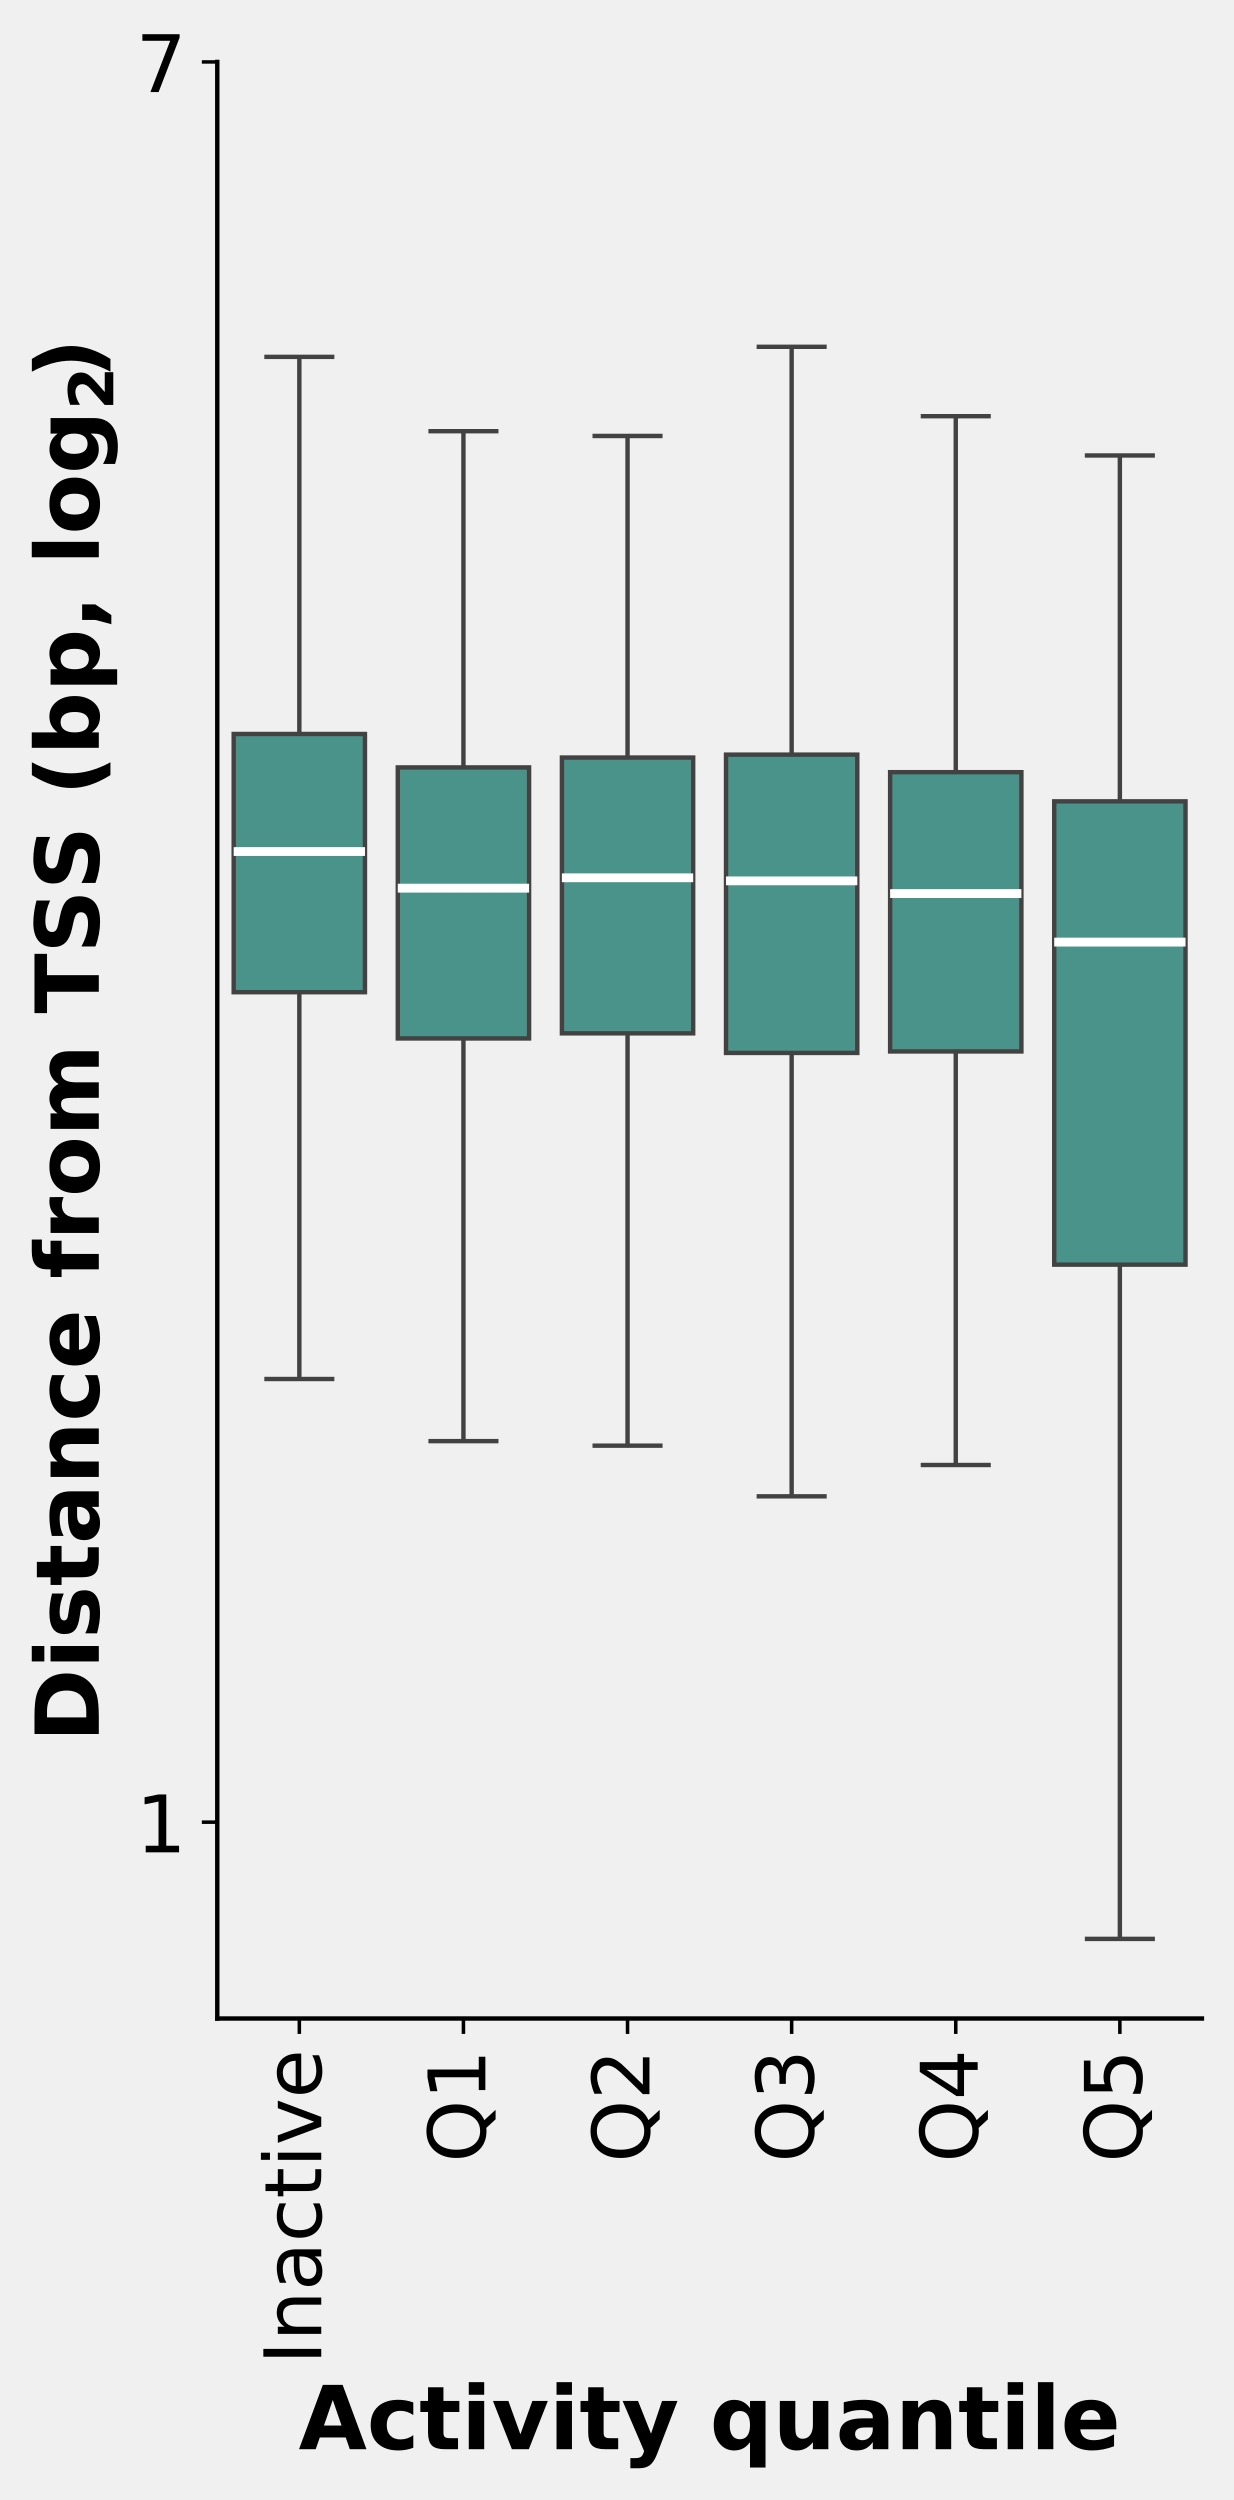
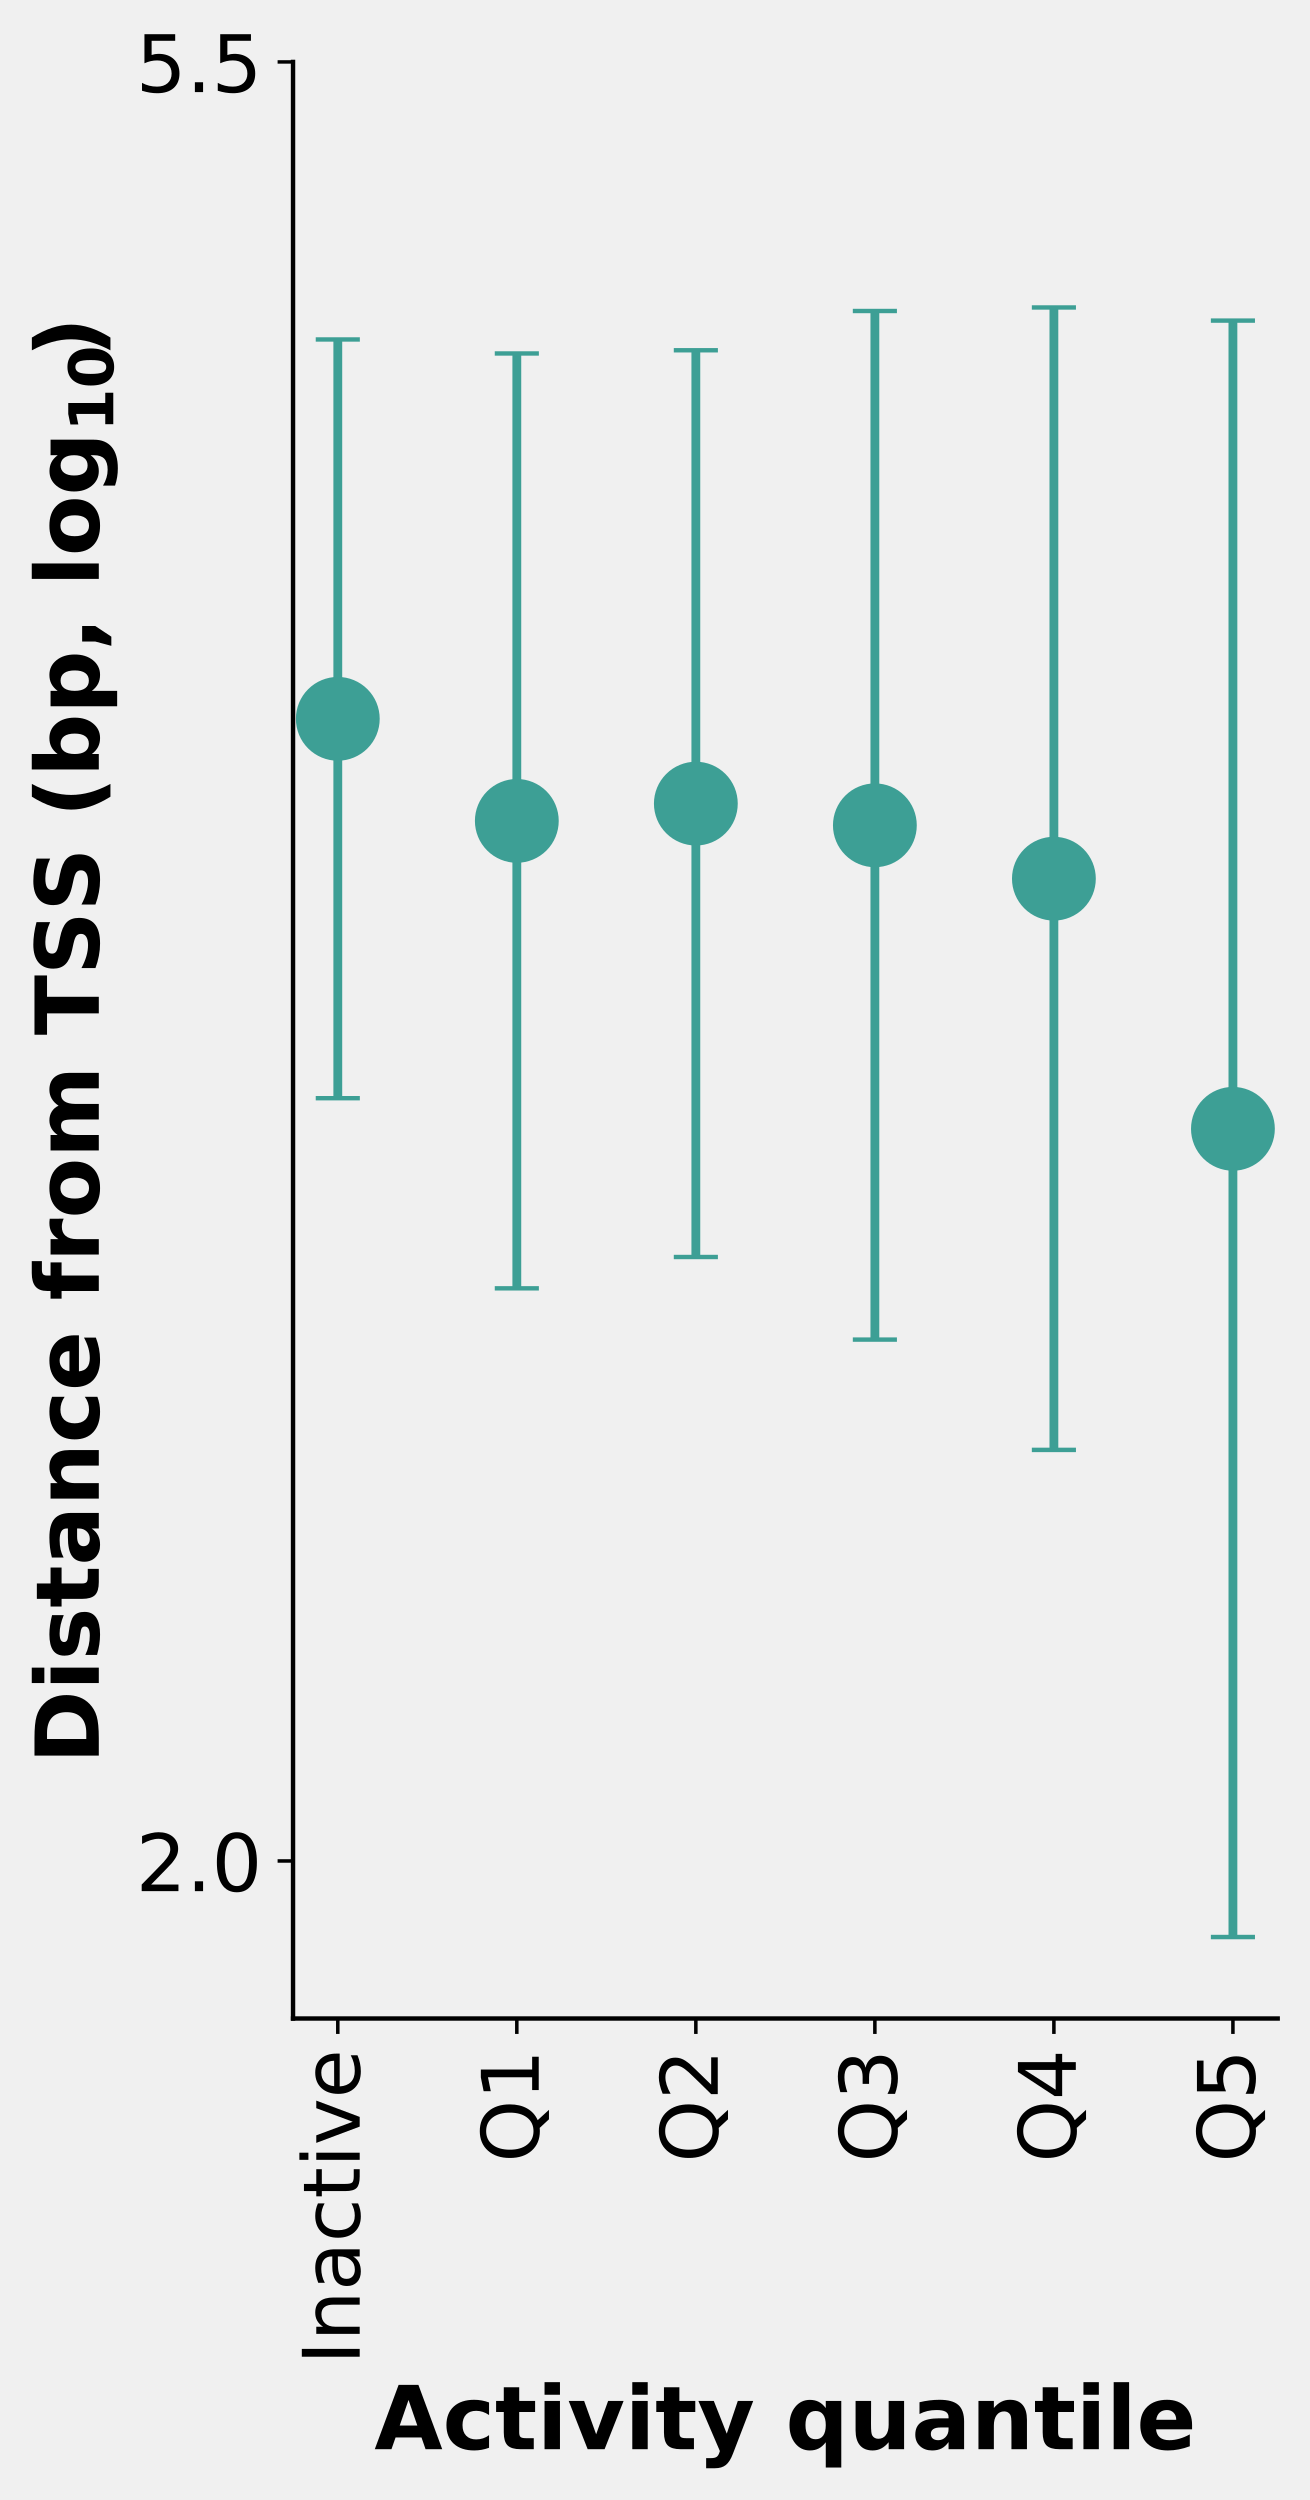
- <svg xmlns="http://www.w3.org/2000/svg" xmlns:xlink="http://www.w3.org/1999/xlink" width="279.652pt" height="566.703pt" viewBox="0 0 279.652 566.703" version="1.1">
+ <svg xmlns="http://www.w3.org/2000/svg" xmlns:xlink="http://www.w3.org/1999/xlink" width="296.826pt" height="566.703pt" viewBox="0 0 296.826 566.703" version="1.1">
  <defs>
    <style type="text/css">*{stroke-linejoin: round; stroke-linecap: butt}</style>
  </defs>
  <g id="figure_1">
    <g id="patch_1">
-       <path d="M 0 566.703  L 279.652 566.703  L 279.652 0  L 0 0  L 0 566.703  z " style="fill: none" />
+       <path d="M 0 566.703  L 296.826 566.703  L 296.826 0  L 0 0  L 0 566.703  z " style="fill: none" />
    </g>
    <g id="axes_1">
      <g id="patch_2">
-         <path d="M 49.252 457.559  L 272.452 457.559  L 272.452 14.039  L 49.252 14.039  L 49.252 457.559  z " style="fill: none" />
+         <path d="M 66.426 457.559  L 289.626 457.559  L 289.626 14.039  L 66.426 14.039  L 66.426 457.559  z " style="fill: none" />
      </g>
      <g id="matplotlib.axis_1">
        <g id="xtick_1">
          <g id="line2d_1">
            <defs>
-               <path id="m251ebdcef8" d="M 0 0  L 0 3.5  " style="stroke: #000000; stroke-width: 0.8" />
+               <path id="m2a825f88ed" d="M 0 0  L 0 3.5  " style="stroke: #000000; stroke-width: 0.8" />
            </defs>
            <g>
-               <use xlink:href="#m251ebdcef8" x="67.853" y="457.559" style="stroke: #000000; stroke-width: 0.8" />
+               <use xlink:href="#m2a825f88ed" x="76.571" y="457.559" style="stroke: #000000; stroke-width: 0.8" />
            </g>
          </g>
          <g id="text_1">
-             <g transform="translate(72.81937 535.9905) rotate(-90) scale(0.18 -0.18)">
+             <g transform="translate(81.53795 535.9905) rotate(-90) scale(0.18 -0.18)">
              <defs>
                <path id="DejaVuSans-49" d="M 628 4666  L 1259 4666  L 1259 0  L 628 0  L 628 4666  z " transform="scale(0.015625)" />
                <path id="DejaVuSans-6e" d="M 3513 2113  L 3513 0  L 2938 0  L 2938 2094  Q 2938 2591 2744 2837  Q 2550 3084 2163 3084  Q 1697 3084 1428 2787  Q 1159 2491 1159 1978  L 1159 0  L 581 0  L 581 3500  L 1159 3500  L 1159 2956  Q 1366 3272 1645 3428  Q 1925 3584 2291 3584  Q 2894 3584 3203 3211  Q 3513 2838 3513 2113  z " transform="scale(0.015625)" />
                <path id="DejaVuSans-61" d="M 2194 1759  Q 1497 1759 1228 1600  Q 959 1441 959 1056  Q 959 750 1161 570  Q 1363 391 1709 391  Q 2188 391 2477 730  Q 2766 1069 2766 1631  L 2766 1759  L 2194 1759  z M 3341 1997  L 3341 0  L 2766 0  L 2766 531  Q 2569 213 2275 61  Q 1981 -91 1556 -91  Q 1019 -91 701 211  Q 384 513 384 1019  Q 384 1609 779 1909  Q 1175 2209 1959 2209  L 2766 2209  L 2766 2266  Q 2766 2663 2505 2880  Q 2244 3097 1772 3097  Q 1472 3097 1187 3025  Q 903 2953 641 2809  L 641 3341  Q 956 3463 1253 3523  Q 1550 3584 1831 3584  Q 2591 3584 2966 3190  Q 3341 2797 3341 1997  z " transform="scale(0.015625)" />
                <path id="DejaVuSans-63" d="M 3122 3366  L 3122 2828  Q 2878 2963 2633 3030  Q 2388 3097 2138 3097  Q 1578 3097 1268 2742  Q 959 2388 959 1747  Q 959 1106 1268 751  Q 1578 397 2138 397  Q 2388 397 2633 464  Q 2878 531 3122 666  L 3122 134  Q 2881 22 2623 -34  Q 2366 -91 2075 -91  Q 1284 -91 818 406  Q 353 903 353 1747  Q 353 2603 823 3093  Q 1294 3584 2113 3584  Q 2378 3584 2631 3529  Q 2884 3475 3122 3366  z " transform="scale(0.015625)" />
                <path id="DejaVuSans-74" d="M 1172 4494  L 1172 3500  L 2356 3500  L 2356 3053  L 1172 3053  L 1172 1153  Q 1172 725 1289 603  Q 1406 481 1766 481  L 2356 481  L 2356 0  L 1766 0  Q 1100 0 847 248  Q 594 497 594 1153  L 594 3053  L 172 3053  L 172 3500  L 594 3500  L 594 4494  L 1172 4494  z " transform="scale(0.015625)" />
                <path id="DejaVuSans-69" d="M 603 3500  L 1178 3500  L 1178 0  L 603 0  L 603 3500  z M 603 4863  L 1178 4863  L 1178 4134  L 603 4134  L 603 4863  z " transform="scale(0.015625)" />
                <path id="DejaVuSans-76" d="M 191 3500  L 800 3500  L 1894 563  L 2988 3500  L 3597 3500  L 2284 0  L 1503 0  L 191 3500  z " transform="scale(0.015625)" />
                <path id="DejaVuSans-65" d="M 3597 1894  L 3597 1613  L 953 1613  Q 991 1019 1311 708  Q 1631 397 2203 397  Q 2534 397 2845 478  Q 3156 559 3463 722  L 3463 178  Q 3153 47 2828 -22  Q 2503 -91 2169 -91  Q 1331 -91 842 396  Q 353 884 353 1716  Q 353 2575 817 3079  Q 1281 3584 2069 3584  Q 2775 3584 3186 3129  Q 3597 2675 3597 1894  z M 3022 2063  Q 3016 2534 2758 2815  Q 2500 3097 2075 3097  Q 1594 3097 1305 2825  Q 1016 2553 972 2059  L 3022 2063  z " transform="scale(0.015625)" />
              </defs>
              <use xlink:href="#DejaVuSans-49" />
              <use xlink:href="#DejaVuSans-6e" transform="translate(29.49219 0)" />
              <use xlink:href="#DejaVuSans-61" transform="translate(92.87109 0)" />
              <use xlink:href="#DejaVuSans-63" transform="translate(154.1504 0)" />
              <use xlink:href="#DejaVuSans-74" transform="translate(209.1309 0)" />
              <use xlink:href="#DejaVuSans-69" transform="translate(248.3398 0)" />
              <use xlink:href="#DejaVuSans-76" transform="translate(276.123 0)" />
              <use xlink:href="#DejaVuSans-65" transform="translate(335.3027 0)" />
            </g>
          </g>
        </g>
        <g id="xtick_2">
          <g id="line2d_2">
            <g>
-               <use xlink:href="#m251ebdcef8" x="105.052" y="457.559" style="stroke: #000000; stroke-width: 0.8" />
+               <use xlink:href="#m2a825f88ed" x="117.153" y="457.559" style="stroke: #000000; stroke-width: 0.8" />
            </g>
          </g>
          <g id="text_2">
-             <g transform="translate(110.0194 490.1805) rotate(-90) scale(0.18 -0.18)">
+             <g transform="translate(122.1198 490.1805) rotate(-90) scale(0.18 -0.18)">
              <defs>
                <path id="DejaVuSans-51" d="M 2522 4238  Q 1834 4238 1429 3725  Q 1025 3213 1025 2328  Q 1025 1447 1429 934  Q 1834 422 2522 422  Q 3209 422 3611 934  Q 4013 1447 4013 2328  Q 4013 3213 3611 3725  Q 3209 4238 2522 4238  z M 3406 84  L 4238 -825  L 3475 -825  L 2784 -78  Q 2681 -84 2626 -87  Q 2572 -91 2522 -91  Q 1538 -91 948 567  Q 359 1225 359 2328  Q 359 3434 948 4092  Q 1538 4750 2522 4750  Q 3503 4750 4090 4092  Q 4678 3434 4678 2328  Q 4678 1516 4351 937  Q 4025 359 3406 84  z " transform="scale(0.015625)" />
                <path id="DejaVuSans-31" d="M 794 531  L 1825 531  L 1825 4091  L 703 3866  L 703 4441  L 1819 4666  L 2450 4666  L 2450 531  L 3481 531  L 3481 0  L 794 0  L 794 531  z " transform="scale(0.015625)" />
              </defs>
              <use xlink:href="#DejaVuSans-51" />
              <use xlink:href="#DejaVuSans-31" transform="translate(78.71094 0)" />
            </g>
          </g>
        </g>
        <g id="xtick_3">
          <g id="line2d_3">
            <g>
-               <use xlink:href="#m251ebdcef8" x="142.252" y="457.559" style="stroke: #000000; stroke-width: 0.8" />
+               <use xlink:href="#m2a825f88ed" x="157.735" y="457.559" style="stroke: #000000; stroke-width: 0.8" />
            </g>
          </g>
          <g id="text_3">
-             <g transform="translate(147.2194 490.1805) rotate(-90) scale(0.18 -0.18)">
+             <g transform="translate(162.7016 490.1805) rotate(-90) scale(0.18 -0.18)">
              <defs>
                <path id="DejaVuSans-32" d="M 1228 531  L 3431 531  L 3431 0  L 469 0  L 469 531  Q 828 903 1448 1529  Q 2069 2156 2228 2338  Q 2531 2678 2651 2914  Q 2772 3150 2772 3378  Q 2772 3750 2511 3984  Q 2250 4219 1831 4219  Q 1534 4219 1204 4116  Q 875 4013 500 3803  L 500 4441  Q 881 4594 1212 4672  Q 1544 4750 1819 4750  Q 2544 4750 2975 4387  Q 3406 4025 3406 3419  Q 3406 3131 3298 2873  Q 3191 2616 2906 2266  Q 2828 2175 2409 1742  Q 1991 1309 1228 531  z " transform="scale(0.015625)" />
              </defs>
              <use xlink:href="#DejaVuSans-51" />
              <use xlink:href="#DejaVuSans-32" transform="translate(78.71094 0)" />
            </g>
          </g>
        </g>
        <g id="xtick_4">
          <g id="line2d_4">
            <g>
-               <use xlink:href="#m251ebdcef8" x="179.452" y="457.559" style="stroke: #000000; stroke-width: 0.8" />
+               <use xlink:href="#m2a825f88ed" x="198.317" y="457.559" style="stroke: #000000; stroke-width: 0.8" />
            </g>
          </g>
          <g id="text_4">
-             <g transform="translate(184.4194 490.1805) rotate(-90) scale(0.18 -0.18)">
+             <g transform="translate(203.2834 490.1805) rotate(-90) scale(0.18 -0.18)">
              <defs>
                <path id="DejaVuSans-33" d="M 2597 2516  Q 3050 2419 3304 2112  Q 3559 1806 3559 1356  Q 3559 666 3084 287  Q 2609 -91 1734 -91  Q 1441 -91 1130 -33  Q 819 25 488 141  L 488 750  Q 750 597 1062 519  Q 1375 441 1716 441  Q 2309 441 2620 675  Q 2931 909 2931 1356  Q 2931 1769 2642 2001  Q 2353 2234 1838 2234  L 1294 2234  L 1294 2753  L 1863 2753  Q 2328 2753 2575 2939  Q 2822 3125 2822 3475  Q 2822 3834 2567 4026  Q 2313 4219 1838 4219  Q 1578 4219 1281 4162  Q 984 4106 628 3988  L 628 4550  Q 988 4650 1302 4700  Q 1616 4750 1894 4750  Q 2613 4750 3031 4423  Q 3450 4097 3450 3541  Q 3450 3153 3228 2886  Q 3006 2619 2597 2516  z " transform="scale(0.015625)" />
              </defs>
              <use xlink:href="#DejaVuSans-51" />
              <use xlink:href="#DejaVuSans-33" transform="translate(78.71094 0)" />
            </g>
          </g>
        </g>
        <g id="xtick_5">
          <g id="line2d_5">
            <g>
-               <use xlink:href="#m251ebdcef8" x="216.653" y="457.559" style="stroke: #000000; stroke-width: 0.8" />
+               <use xlink:href="#m2a825f88ed" x="238.898" y="457.559" style="stroke: #000000; stroke-width: 0.8" />
            </g>
          </g>
          <g id="text_5">
-             <g transform="translate(221.6194 490.1805) rotate(-90) scale(0.18 -0.18)">
+             <g transform="translate(243.8652 490.1805) rotate(-90) scale(0.18 -0.18)">
              <defs>
                <path id="DejaVuSans-34" d="M 2419 4116  L 825 1625  L 2419 1625  L 2419 4116  z M 2253 4666  L 3047 4666  L 3047 1625  L 3713 1625  L 3713 1100  L 3047 1100  L 3047 0  L 2419 0  L 2419 1100  L 313 1100  L 313 1709  L 2253 4666  z " transform="scale(0.015625)" />
              </defs>
              <use xlink:href="#DejaVuSans-51" />
              <use xlink:href="#DejaVuSans-34" transform="translate(78.71094 0)" />
            </g>
          </g>
        </g>
        <g id="xtick_6">
          <g id="line2d_6">
            <g>
-               <use xlink:href="#m251ebdcef8" x="253.852" y="457.559" style="stroke: #000000; stroke-width: 0.8" />
+               <use xlink:href="#m2a825f88ed" x="279.48" y="457.559" style="stroke: #000000; stroke-width: 0.8" />
            </g>
          </g>
          <g id="text_6">
-             <g transform="translate(258.8194 490.1805) rotate(-90) scale(0.18 -0.18)">
+             <g transform="translate(284.447 490.1805) rotate(-90) scale(0.18 -0.18)">
              <defs>
                <path id="DejaVuSans-35" d="M 691 4666  L 3169 4666  L 3169 4134  L 1269 4134  L 1269 2991  Q 1406 3038 1543 3061  Q 1681 3084 1819 3084  Q 2600 3084 3056 2656  Q 3513 2228 3513 1497  Q 3513 744 3044 326  Q 2575 -91 1722 -91  Q 1428 -91 1123 -41  Q 819 9 494 109  L 494 744  Q 775 591 1075 516  Q 1375 441 1709 441  Q 2250 441 2565 725  Q 2881 1009 2881 1497  Q 2881 1984 2565 2268  Q 2250 2553 1709 2553  Q 1456 2553 1204 2497  Q 953 2441 691 2322  L 691 4666  z " transform="scale(0.015625)" />
              </defs>
              <use xlink:href="#DejaVuSans-51" />
              <use xlink:href="#DejaVuSans-35" transform="translate(78.71094 0)" />
            </g>
          </g>
        </g>
        <g id="text_7">
-           <g transform="translate(67.68844 555.1873) scale(0.2 -0.2)">
+           <g transform="translate(84.86156 555.1873) scale(0.2 -0.2)">
            <defs>
              <path id="DejaVuSans-Bold-41" d="M 3419 850  L 1538 850  L 1241 0  L 31 0  L 1759 4666  L 3194 4666  L 4922 0  L 3713 0  L 3419 850  z M 1838 1716  L 3116 1716  L 2478 3572  L 1838 1716  z " transform="scale(0.015625)" />
              <path id="DejaVuSans-Bold-63" d="M 3366 3391  L 3366 2478  Q 3138 2634 2908 2709  Q 2678 2784 2431 2784  Q 1963 2784 1702 2511  Q 1441 2238 1441 1747  Q 1441 1256 1702 982  Q 1963 709 2431 709  Q 2694 709 2930 787  Q 3166 866 3366 1019  L 3366 103  Q 3103 6 2833 -42  Q 2563 -91 2291 -91  Q 1344 -91 809 395  Q 275 881 275 1747  Q 275 2613 809 3098  Q 1344 3584 2291 3584  Q 2566 3584 2833 3536  Q 3100 3488 3366 3391  z " transform="scale(0.015625)" />
              <path id="DejaVuSans-Bold-74" d="M 1759 4494  L 1759 3500  L 2913 3500  L 2913 2700  L 1759 2700  L 1759 1216  Q 1759 972 1856 886  Q 1953 800 2241 800  L 2816 800  L 2816 0  L 1856 0  Q 1194 0 917 276  Q 641 553 641 1216  L 641 2700  L 84 2700  L 84 3500  L 641 3500  L 641 4494  L 1759 4494  z " transform="scale(0.015625)" />
              <path id="DejaVuSans-Bold-69" d="M 538 3500  L 1656 3500  L 1656 0  L 538 0  L 538 3500  z M 538 4863  L 1656 4863  L 1656 3950  L 538 3950  L 538 4863  z " transform="scale(0.015625)" />
              <path id="DejaVuSans-Bold-76" d="M 97 3500  L 1216 3500  L 2088 1081  L 2956 3500  L 4078 3500  L 2700 0  L 1472 0  L 97 3500  z " transform="scale(0.015625)" />
              <path id="DejaVuSans-Bold-79" d="M 78 3500  L 1197 3500  L 2138 1125  L 2938 3500  L 4056 3500  L 2584 -331  Q 2363 -916 2067 -1148  Q 1772 -1381 1288 -1381  L 641 -1381  L 641 -647  L 991 -647  Q 1275 -647 1404 -556  Q 1534 -466 1606 -231  L 1638 -134  L 78 3500  z " transform="scale(0.015625)" />
              <path id="DejaVuSans-Bold-20" transform="scale(0.015625)" />
              <path id="DejaVuSans-Bold-71" d="M 2181 2772  Q 1825 2772 1636 2509  Q 1447 2247 1447 1747  Q 1447 1247 1636 984  Q 1825 722 2181 722  Q 2541 722 2730 984  Q 2919 1247 2919 1747  Q 2919 2247 2730 2509  Q 2541 2772 2181 2772  z M 2919 506  Q 2688 197 2409 53  Q 2131 -91 1766 -91  Q 1119 -91 703 423  Q 288 938 288 1747  Q 288 2556 703 3067  Q 1119 3578 1766 3578  Q 2131 3578 2409 3434  Q 2688 3291 2919 2981  L 2919 3500  L 4044 3500  L 4044 -1331  L 2919 -1331  L 2919 506  z " transform="scale(0.015625)" />
              <path id="DejaVuSans-Bold-75" d="M 500 1363  L 500 3500  L 1625 3500  L 1625 3150  Q 1625 2866 1622 2436  Q 1619 2006 1619 1863  Q 1619 1441 1641 1255  Q 1663 1069 1716 984  Q 1784 875 1895 815  Q 2006 756 2150 756  Q 2500 756 2700 1025  Q 2900 1294 2900 1772  L 2900 3500  L 4019 3500  L 4019 0  L 2900 0  L 2900 506  Q 2647 200 2364 54  Q 2081 -91 1741 -91  Q 1134 -91 817 281  Q 500 653 500 1363  z " transform="scale(0.015625)" />
              <path id="DejaVuSans-Bold-61" d="M 2106 1575  Q 1756 1575 1579 1456  Q 1403 1338 1403 1106  Q 1403 894 1545 773  Q 1688 653 1941 653  Q 2256 653 2472 879  Q 2688 1106 2688 1447  L 2688 1575  L 2106 1575  z M 3816 1997  L 3816 0  L 2688 0  L 2688 519  Q 2463 200 2181 54  Q 1900 -91 1497 -91  Q 953 -91 614 226  Q 275 544 275 1050  Q 275 1666 698 1953  Q 1122 2241 2028 2241  L 2688 2241  L 2688 2328  Q 2688 2594 2478 2717  Q 2269 2841 1825 2841  Q 1466 2841 1156 2769  Q 847 2697 581 2553  L 581 3406  Q 941 3494 1303 3539  Q 1666 3584 2028 3584  Q 2975 3584 3395 3211  Q 3816 2838 3816 1997  z " transform="scale(0.015625)" />
              <path id="DejaVuSans-Bold-6e" d="M 4056 2131  L 4056 0  L 2931 0  L 2931 347  L 2931 1631  Q 2931 2084 2911 2256  Q 2891 2428 2841 2509  Q 2775 2619 2662 2680  Q 2550 2741 2406 2741  Q 2056 2741 1856 2470  Q 1656 2200 1656 1722  L 1656 0  L 538 0  L 538 3500  L 1656 3500  L 1656 2988  Q 1909 3294 2193 3439  Q 2478 3584 2822 3584  Q 3428 3584 3742 3212  Q 4056 2841 4056 2131  z " transform="scale(0.015625)" />
              <path id="DejaVuSans-Bold-6c" d="M 538 4863  L 1656 4863  L 1656 0  L 538 0  L 538 4863  z " transform="scale(0.015625)" />
              <path id="DejaVuSans-Bold-65" d="M 4031 1759  L 4031 1441  L 1416 1441  Q 1456 1047 1700 850  Q 1944 653 2381 653  Q 2734 653 3104 758  Q 3475 863 3866 1075  L 3866 213  Q 3469 63 3072 -14  Q 2675 -91 2278 -91  Q 1328 -91 801 392  Q 275 875 275 1747  Q 275 2603 792 3093  Q 1309 3584 2216 3584  Q 3041 3584 3536 3087  Q 4031 2591 4031 1759  z M 2881 2131  Q 2881 2450 2695 2645  Q 2509 2841 2209 2841  Q 1884 2841 1681 2658  Q 1478 2475 1428 2131  L 2881 2131  z " transform="scale(0.015625)" />
            </defs>
            <use xlink:href="#DejaVuSans-Bold-41" />
            <use xlink:href="#DejaVuSans-Bold-63" transform="translate(77.39258 0)" />
            <use xlink:href="#DejaVuSans-Bold-74" transform="translate(136.6699 0)" />
            <use xlink:href="#DejaVuSans-Bold-69" transform="translate(184.4727 0)" />
            <use xlink:href="#DejaVuSans-Bold-76" transform="translate(218.75 0)" />
            <use xlink:href="#DejaVuSans-Bold-69" transform="translate(283.9355 0)" />
            <use xlink:href="#DejaVuSans-Bold-74" transform="translate(318.2129 0)" />
            <use xlink:href="#DejaVuSans-Bold-79" transform="translate(366.0156 0)" />
            <use xlink:href="#DejaVuSans-Bold-20" transform="translate(431.2012 0)" />
            <use xlink:href="#DejaVuSans-Bold-71" transform="translate(466.0156 0)" />
            <use xlink:href="#DejaVuSans-Bold-75" transform="translate(537.5977 0)" />
            <use xlink:href="#DejaVuSans-Bold-61" transform="translate(608.7891 0)" />
            <use xlink:href="#DejaVuSans-Bold-6e" transform="translate(676.2695 0)" />
            <use xlink:href="#DejaVuSans-Bold-74" transform="translate(747.4609 0)" />
            <use xlink:href="#DejaVuSans-Bold-69" transform="translate(795.2637 0)" />
            <use xlink:href="#DejaVuSans-Bold-6c" transform="translate(829.541 0)" />
            <use xlink:href="#DejaVuSans-Bold-65" transform="translate(863.8184 0)" />
          </g>
        </g>
      </g>
      <g id="matplotlib.axis_2">
        <g id="ytick_1">
          <g id="line2d_7">
            <defs>
-               <path id="me2fb2eb15e" d="M 0 0  L -3.5 0  " style="stroke: #000000; stroke-width: 0.8" />
+               <path id="mab1a4ffee8" d="M 0 0  L -3.5 0  " style="stroke: #000000; stroke-width: 0.8" />
            </defs>
            <g>
-               <use xlink:href="#me2fb2eb15e" x="49.252" y="413.05" style="stroke: #000000; stroke-width: 0.8" />
+               <use xlink:href="#mab1a4ffee8" x="66.426" y="421.849" style="stroke: #000000; stroke-width: 0.8" />
            </g>
          </g>
          <g id="text_8">
-             <g transform="translate(30.8 419.8886) scale(0.18 -0.18)">
-               <use xlink:href="#DejaVuSans-31" />
+             <g transform="translate(30.8 428.6875) scale(0.18 -0.18)">
+               <defs>
+                 <path id="DejaVuSans-2e" d="M 684 794  L 1344 794  L 1344 0  L 684 0  L 684 794  z " transform="scale(0.015625)" />
+                 <path id="DejaVuSans-30" d="M 2034 4250  Q 1547 4250 1301 3770  Q 1056 3291 1056 2328  Q 1056 1369 1301 889  Q 1547 409 2034 409  Q 2525 409 2770 889  Q 3016 1369 3016 2328  Q 3016 3291 2770 3770  Q 2525 4250 2034 4250  z M 2034 4750  Q 2819 4750 3233 4129  Q 3647 3509 3647 2328  Q 3647 1150 3233 529  Q 2819 -91 2034 -91  Q 1250 -91 836 529  Q 422 1150 422 2328  Q 422 3509 836 4129  Q 1250 4750 2034 4750  z " transform="scale(0.015625)" />
+               </defs>
+               <use xlink:href="#DejaVuSans-32" />
+               <use xlink:href="#DejaVuSans-2e" transform="translate(63.62305 0)" />
+               <use xlink:href="#DejaVuSans-30" transform="translate(95.41016 0)" />
            </g>
          </g>
        </g>
        <g id="ytick_2">
          <g id="line2d_8">
            <g>
-               <use xlink:href="#me2fb2eb15e" x="49.252" y="14.039" style="stroke: #000000; stroke-width: 0.8" />
+               <use xlink:href="#mab1a4ffee8" x="66.426" y="14.039" style="stroke: #000000; stroke-width: 0.8" />
            </g>
          </g>
          <g id="text_9">
            <g transform="translate(30.8 20.87719) scale(0.18 -0.18)">
-               <defs>
-                 <path id="DejaVuSans-37" d="M 525 4666  L 3525 4666  L 3525 4397  L 1831 0  L 1172 0  L 2766 4134  L 525 4134  L 525 4666  z " transform="scale(0.015625)" />
-               </defs>
-               <use xlink:href="#DejaVuSans-37" />
+               <use xlink:href="#DejaVuSans-35" />
+               <use xlink:href="#DejaVuSans-2e" transform="translate(63.62305 0)" />
+               <use xlink:href="#DejaVuSans-35" transform="translate(95.41016 0)" />
            </g>
          </g>
        </g>
        <g id="text_10">
-           <g transform="translate(22.4 394.8986) rotate(-90) scale(0.2 -0.2)">
+           <g transform="translate(22.4 399.7986) rotate(-90) scale(0.2 -0.2)">
            <defs>
              <path id="DejaVuSans-Bold-44" d="M 1791 3756  L 1791 909  L 2222 909  Q 2959 909 3348 1275  Q 3738 1641 3738 2338  Q 3738 3031 3350 3393  Q 2963 3756 2222 3756  L 1791 3756  z M 588 4666  L 1856 4666  Q 2919 4666 3439 4514  Q 3959 4363 4331 4000  Q 4659 3684 4818 3271  Q 4978 2859 4978 2338  Q 4978 1809 4818 1395  Q 4659 981 4331 666  Q 3956 303 3431 151  Q 2906 0 1856 0  L 588 0  L 588 4666  z " transform="scale(0.015625)" />
              <path id="DejaVuSans-Bold-73" d="M 3272 3391  L 3272 2541  Q 2913 2691 2578 2766  Q 2244 2841 1947 2841  Q 1628 2841 1473 2761  Q 1319 2681 1319 2516  Q 1319 2381 1436 2309  Q 1553 2238 1856 2203  L 2053 2175  Q 2913 2066 3209 1816  Q 3506 1566 3506 1031  Q 3506 472 3093 190  Q 2681 -91 1863 -91  Q 1516 -91 1145 -36  Q 775 19 384 128  L 384 978  Q 719 816 1070 734  Q 1422 653 1784 653  Q 2113 653 2278 743  Q 2444 834 2444 1013  Q 2444 1163 2330 1236  Q 2216 1309 1875 1350  L 1678 1375  Q 931 1469 631 1722  Q 331 1975 331 2491  Q 331 3047 712 3315  Q 1094 3584 1881 3584  Q 2191 3584 2531 3537  Q 2872 3491 3272 3391  z " transform="scale(0.015625)" />
              <path id="DejaVuSans-Bold-66" d="M 2841 4863  L 2841 4128  L 2222 4128  Q 1984 4128 1890 4042  Q 1797 3956 1797 3744  L 1797 3500  L 2753 3500  L 2753 2700  L 1797 2700  L 1797 0  L 678 0  L 678 2700  L 122 2700  L 122 3500  L 678 3500  L 678 3744  Q 678 4316 997 4589  Q 1316 4863 1984 4863  L 2841 4863  z " transform="scale(0.015625)" />
              <path id="DejaVuSans-Bold-72" d="M 3138 2547  Q 2991 2616 2845 2648  Q 2700 2681 2553 2681  Q 2122 2681 1889 2404  Q 1656 2128 1656 1613  L 1656 0  L 538 0  L 538 3500  L 1656 3500  L 1656 2925  Q 1872 3269 2151 3426  Q 2431 3584 2822 3584  Q 2878 3584 2943 3579  Q 3009 3575 3134 3559  L 3138 2547  z " transform="scale(0.015625)" />
              <path id="DejaVuSans-Bold-6f" d="M 2203 2784  Q 1831 2784 1636 2517  Q 1441 2250 1441 1747  Q 1441 1244 1636 976  Q 1831 709 2203 709  Q 2569 709 2762 976  Q 2956 1244 2956 1747  Q 2956 2250 2762 2517  Q 2569 2784 2203 2784  z M 2203 3584  Q 3106 3584 3614 3096  Q 4122 2609 4122 1747  Q 4122 884 3614 396  Q 3106 -91 2203 -91  Q 1297 -91 786 396  Q 275 884 275 1747  Q 275 2609 786 3096  Q 1297 3584 2203 3584  z " transform="scale(0.015625)" />
              <path id="DejaVuSans-Bold-6d" d="M 3781 2919  Q 3994 3244 4286 3414  Q 4578 3584 4928 3584  Q 5531 3584 5847 3212  Q 6163 2841 6163 2131  L 6163 0  L 5038 0  L 5038 1825  Q 5041 1866 5042 1909  Q 5044 1953 5044 2034  Q 5044 2406 4934 2573  Q 4825 2741 4581 2741  Q 4263 2741 4089 2478  Q 3916 2216 3909 1719  L 3909 0  L 2784 0  L 2784 1825  Q 2784 2406 2684 2573  Q 2584 2741 2328 2741  Q 2006 2741 1831 2477  Q 1656 2213 1656 1722  L 1656 0  L 531 0  L 531 3500  L 1656 3500  L 1656 2988  Q 1863 3284 2130 3434  Q 2397 3584 2719 3584  Q 3081 3584 3359 3409  Q 3638 3234 3781 2919  z " transform="scale(0.015625)" />
              <path id="DejaVuSans-Bold-54" d="M 31 4666  L 4331 4666  L 4331 3756  L 2784 3756  L 2784 0  L 1581 0  L 1581 3756  L 31 3756  L 31 4666  z " transform="scale(0.015625)" />
              <path id="DejaVuSans-Bold-53" d="M 3834 4519  L 3834 3531  Q 3450 3703 3084 3790  Q 2719 3878 2394 3878  Q 1963 3878 1756 3759  Q 1550 3641 1550 3391  Q 1550 3203 1689 3098  Q 1828 2994 2194 2919  L 2706 2816  Q 3484 2659 3812 2340  Q 4141 2022 4141 1434  Q 4141 663 3683 286  Q 3225 -91 2284 -91  Q 1841 -91 1394 -6  Q 947 78 500 244  L 500 1259  Q 947 1022 1364 901  Q 1781 781 2169 781  Q 2563 781 2772 912  Q 2981 1044 2981 1288  Q 2981 1506 2839 1625  Q 2697 1744 2272 1838  L 1806 1941  Q 1106 2091 782 2419  Q 459 2747 459 3303  Q 459 4000 909 4375  Q 1359 4750 2203 4750  Q 2588 4750 2994 4692  Q 3400 4634 3834 4519  z " transform="scale(0.015625)" />
              <path id="DejaVuSans-Bold-28" d="M 2413 -844  L 1484 -844  Q 1006 -72 778 623  Q 550 1319 550 2003  Q 550 2688 779 3389  Q 1009 4091 1484 4856  L 2413 4856  Q 2013 4116 1813 3408  Q 1613 2700 1613 2009  Q 1613 1319 1811 609  Q 2009 -100 2413 -844  z " transform="scale(0.015625)" />
              <path id="DejaVuSans-Bold-62" d="M 2400 722  Q 2759 722 2948 984  Q 3138 1247 3138 1747  Q 3138 2247 2948 2509  Q 2759 2772 2400 2772  Q 2041 2772 1848 2508  Q 1656 2244 1656 1747  Q 1656 1250 1848 986  Q 2041 722 2400 722  z M 1656 2988  Q 1888 3294 2169 3439  Q 2450 3584 2816 3584  Q 3463 3584 3878 3070  Q 4294 2556 4294 1747  Q 4294 938 3878 423  Q 3463 -91 2816 -91  Q 2450 -91 2169 54  Q 1888 200 1656 506  L 1656 0  L 538 0  L 538 4863  L 1656 4863  L 1656 2988  z " transform="scale(0.015625)" />
              <path id="DejaVuSans-Bold-70" d="M 1656 506  L 1656 -1331  L 538 -1331  L 538 3500  L 1656 3500  L 1656 2988  Q 1888 3294 2169 3439  Q 2450 3584 2816 3584  Q 3463 3584 3878 3070  Q 4294 2556 4294 1747  Q 4294 938 3878 423  Q 3463 -91 2816 -91  Q 2450 -91 2169 54  Q 1888 200 1656 506  z M 2400 2772  Q 2041 2772 1848 2508  Q 1656 2244 1656 1747  Q 1656 1250 1848 986  Q 2041 722 2400 722  Q 2759 722 2948 984  Q 3138 1247 3138 1747  Q 3138 2247 2948 2509  Q 2759 2772 2400 2772  z " transform="scale(0.015625)" />
              <path id="DejaVuSans-Bold-2c" d="M 653 1209  L 1778 1209  L 1778 256  L 1006 -909  L 341 -909  L 653 256  L 653 1209  z " transform="scale(0.015625)" />
              <path id="DejaVuSans-Bold-67" d="M 2919 594  Q 2688 288 2409 144  Q 2131 0 1766 0  Q 1125 0 706 504  Q 288 1009 288 1791  Q 288 2575 706 3076  Q 1125 3578 1766 3578  Q 2131 3578 2409 3434  Q 2688 3291 2919 2981  L 2919 3500  L 4044 3500  L 4044 353  Q 4044 -491 3511 -936  Q 2978 -1381 1966 -1381  Q 1638 -1381 1331 -1331  Q 1025 -1281 716 -1178  L 716 -306  Q 1009 -475 1290 -558  Q 1572 -641 1856 -641  Q 2406 -641 2662 -400  Q 2919 -159 2919 353  L 2919 594  z M 2181 2772  Q 1834 2772 1640 2515  Q 1447 2259 1447 1791  Q 1447 1309 1634 1061  Q 1822 813 2181 813  Q 2531 813 2725 1069  Q 2919 1325 2919 1791  Q 2919 2259 2725 2515  Q 2531 2772 2181 2772  z " transform="scale(0.015625)" />
-               <path id="DejaVuSans-Bold-32" d="M 1844 884  L 3897 884  L 3897 0  L 506 0  L 506 884  L 2209 2388  Q 2438 2594 2547 2791  Q 2656 2988 2656 3200  Q 2656 3528 2436 3728  Q 2216 3928 1850 3928  Q 1569 3928 1234 3808  Q 900 3688 519 3450  L 519 4475  Q 925 4609 1322 4679  Q 1719 4750 2100 4750  Q 2938 4750 3402 4381  Q 3866 4013 3866 3353  Q 3866 2972 3669 2642  Q 3472 2313 2841 1759  L 1844 884  z " transform="scale(0.015625)" />
+               <path id="DejaVuSans-Bold-31" d="M 750 831  L 1813 831  L 1813 3847  L 722 3622  L 722 4441  L 1806 4666  L 2950 4666  L 2950 831  L 4013 831  L 4013 0  L 750 0  L 750 831  z " transform="scale(0.015625)" />
+               <path id="DejaVuSans-Bold-30" d="M 2944 2338  Q 2944 3213 2780 3570  Q 2616 3928 2228 3928  Q 1841 3928 1675 3570  Q 1509 3213 1509 2338  Q 1509 1453 1675 1090  Q 1841 728 2228 728  Q 2613 728 2778 1090  Q 2944 1453 2944 2338  z M 4147 2328  Q 4147 1169 3647 539  Q 3147 -91 2228 -91  Q 1306 -91 806 539  Q 306 1169 306 2328  Q 306 3491 806 4120  Q 1306 4750 2228 4750  Q 3147 4750 3647 4120  Q 4147 3491 4147 2328  z " transform="scale(0.015625)" />
              <path id="DejaVuSans-Bold-29" d="M 513 -844  Q 913 -100 1113 609  Q 1313 1319 1313 2009  Q 1313 2700 1113 3408  Q 913 4116 513 4856  L 1441 4856  Q 1916 4091 2145 3389  Q 2375 2688 2375 2003  Q 2375 1319 2147 623  Q 1919 -72 1441 -844  L 513 -844  z " transform="scale(0.015625)" />
            </defs>
            <use xlink:href="#DejaVuSans-Bold-44" transform="translate(0 0.015625)" />
            <use xlink:href="#DejaVuSans-Bold-69" transform="translate(83.00781 0.015625)" />
            <use xlink:href="#DejaVuSans-Bold-73" transform="translate(117.2852 0.015625)" />
            <use xlink:href="#DejaVuSans-Bold-74" transform="translate(176.8066 0.015625)" />
            <use xlink:href="#DejaVuSans-Bold-61" transform="translate(224.6094 0.015625)" />
            <use xlink:href="#DejaVuSans-Bold-6e" transform="translate(292.0898 0.015625)" />
            <use xlink:href="#DejaVuSans-Bold-63" transform="translate(363.2812 0.015625)" />
            <use xlink:href="#DejaVuSans-Bold-65" transform="translate(422.5586 0.015625)" />
            <use xlink:href="#DejaVuSans-Bold-20" transform="translate(490.3809 0.015625)" />
            <use xlink:href="#DejaVuSans-Bold-66" transform="translate(525.1953 0.015625)" />
            <use xlink:href="#DejaVuSans-Bold-72" transform="translate(568.7012 0.015625)" />
            <use xlink:href="#DejaVuSans-Bold-6f" transform="translate(618.0176 0.015625)" />
            <use xlink:href="#DejaVuSans-Bold-6d" transform="translate(686.7188 0.015625)" />
            <use xlink:href="#DejaVuSans-Bold-20" transform="translate(790.918 0.015625)" />
            <use xlink:href="#DejaVuSans-Bold-54" transform="translate(825.7324 0.015625)" />
            <use xlink:href="#DejaVuSans-Bold-53" transform="translate(893.9453 0.015625)" />
            <use xlink:href="#DejaVuSans-Bold-53" transform="translate(965.9668 0.015625)" />
            <use xlink:href="#DejaVuSans-Bold-20" transform="translate(1037.988 0.015625)" />
            <use xlink:href="#DejaVuSans-Bold-28" transform="translate(1072.803 0.015625)" />
            <use xlink:href="#DejaVuSans-Bold-62" transform="translate(1118.506 0.015625)" />
            <use xlink:href="#DejaVuSans-Bold-70" transform="translate(1190.088 0.015625)" />
            <use xlink:href="#DejaVuSans-Bold-2c" transform="translate(1261.67 0.015625)" />
            <use xlink:href="#DejaVuSans-Bold-20" transform="translate(1299.658 0.015625)" />
            <use xlink:href="#DejaVuSans-Bold-6c" transform="translate(1334.473 0.015625)" />
            <use xlink:href="#DejaVuSans-Bold-6f" transform="translate(1368.75 0.015625)" />
            <use xlink:href="#DejaVuSans-Bold-67" transform="translate(1437.451 0.015625)" />
-             <use xlink:href="#DejaVuSans-Bold-32" transform="translate(1509.99 -16.39062) scale(0.7)" />
-             <use xlink:href="#DejaVuSans-Bold-29" transform="translate(1545.195 0.015625)" />
-           </g>
+             <use xlink:href="#DejaVuSans-Bold-31" transform="translate(1509.99 -16.39062) scale(0.7)" />
+             <use xlink:href="#DejaVuSans-Bold-30" transform="translate(1558.696 -16.39062) scale(0.7)" />
+             <use xlink:href="#DejaVuSans-Bold-29" transform="translate(1593.901 0.015625)" />
+           </g>
+         </g>
+       </g>
+       <g id="LineCollection_1">
+         <path d="M 76.571 248.943  L 76.571 76.945  " clip-path="url(#p683b8cd737)" style="fill: none; stroke: #3d9f95; stroke-width: 2" />
+         <path d="M 117.153 292.039  L 117.153 80.12  " clip-path="url(#p683b8cd737)" style="fill: none; stroke: #3d9f95; stroke-width: 2" />
+         <path d="M 157.735 284.934  L 157.735 79.397  " clip-path="url(#p683b8cd737)" style="fill: none; stroke: #3d9f95; stroke-width: 2" />
+         <path d="M 198.317 303.663  L 198.317 70.5  " clip-path="url(#p683b8cd737)" style="fill: none; stroke: #3d9f95; stroke-width: 2" />
+         <path d="M 238.898 328.666  L 238.898 69.697  " clip-path="url(#p683b8cd737)" style="fill: none; stroke: #3d9f95; stroke-width: 2" />
+         <path d="M 279.48 439.089  L 279.48 72.675  " clip-path="url(#p683b8cd737)" style="fill: none; stroke: #3d9f95; stroke-width: 2" />
+       </g>
+       <g id="line2d_9">
+         <defs>
+           <path id="m3b2ce0016f" d="M 5 0  L -5 -0  " style="stroke: #3d9f95" />
+         </defs>
+         <g clip-path="url(#p683b8cd737)">
+           <use xlink:href="#m3b2ce0016f" x="76.571" y="248.943" style="fill: #3d9f95; stroke: #3d9f95" />
+           <use xlink:href="#m3b2ce0016f" x="117.153" y="292.039" style="fill: #3d9f95; stroke: #3d9f95" />
+           <use xlink:href="#m3b2ce0016f" x="157.735" y="284.934" style="fill: #3d9f95; stroke: #3d9f95" />
+           <use xlink:href="#m3b2ce0016f" x="198.317" y="303.663" style="fill: #3d9f95; stroke: #3d9f95" />
+           <use xlink:href="#m3b2ce0016f" x="238.898" y="328.666" style="fill: #3d9f95; stroke: #3d9f95" />
+           <use xlink:href="#m3b2ce0016f" x="279.48" y="439.089" style="fill: #3d9f95; stroke: #3d9f95" />
+         </g>
+       </g>
+       <g id="line2d_10">
+         <g clip-path="url(#p683b8cd737)">
+           <use xlink:href="#m3b2ce0016f" x="76.571" y="76.945" style="fill: #3d9f95; stroke: #3d9f95" />
+           <use xlink:href="#m3b2ce0016f" x="117.153" y="80.12" style="fill: #3d9f95; stroke: #3d9f95" />
+           <use xlink:href="#m3b2ce0016f" x="157.735" y="79.397" style="fill: #3d9f95; stroke: #3d9f95" />
+           <use xlink:href="#m3b2ce0016f" x="198.317" y="70.5" style="fill: #3d9f95; stroke: #3d9f95" />
+           <use xlink:href="#m3b2ce0016f" x="238.898" y="69.697" style="fill: #3d9f95; stroke: #3d9f95" />
+           <use xlink:href="#m3b2ce0016f" x="279.48" y="72.675" style="fill: #3d9f95; stroke: #3d9f95" />
+         </g>
+       </g>
+       <g id="line2d_11">
+         <defs>
+           <path id="m6cda591f84" d="M 0 9  C 2.387 9 4.676 8.052 6.364 6.364  C 8.052 4.676 9 2.387 9 0  C 9 -2.387 8.052 -4.676 6.364 -6.364  C 4.676 -8.052 2.387 -9 0 -9  C -2.387 -9 -4.676 -8.052 -6.364 -6.364  C -8.052 -4.676 -9 -2.387 -9 0  C -9 2.387 -8.052 4.676 -6.364 6.364  C -4.676 8.052 -2.387 9 0 9  z " style="stroke: #3d9f95" />
+         </defs>
+         <g clip-path="url(#p683b8cd737)">
+           <use xlink:href="#m6cda591f84" x="76.571" y="162.944" style="fill: #3d9f95; stroke: #3d9f95" />
+           <use xlink:href="#m6cda591f84" x="117.153" y="186.08" style="fill: #3d9f95; stroke: #3d9f95" />
+           <use xlink:href="#m6cda591f84" x="157.735" y="182.165" style="fill: #3d9f95; stroke: #3d9f95" />
+           <use xlink:href="#m6cda591f84" x="198.317" y="187.082" style="fill: #3d9f95; stroke: #3d9f95" />
+           <use xlink:href="#m6cda591f84" x="238.898" y="199.181" style="fill: #3d9f95; stroke: #3d9f95" />
+           <use xlink:href="#m6cda591f84" x="279.48" y="255.882" style="fill: #3d9f95; stroke: #3d9f95" />
        </g>
      </g>
      <g id="patch_3">
-         <path d="M 52.972 224.915  L 82.733 224.915  L 82.733 166.379  L 52.972 166.379  L 52.972 224.915  z " clip-path="url(#p116ea141bd)" style="fill: #49938b; stroke: #424242; stroke-linejoin: miter" />
-       </g>
-       <g id="line2d_9">
-         <path d="M 67.853 224.915  L 67.853 312.596  " clip-path="url(#p116ea141bd)" style="fill: none; stroke: #424242" />
-       </g>
-       <g id="line2d_10">
-         <path d="M 67.853 166.379  L 67.853 80.896  " clip-path="url(#p116ea141bd)" style="fill: none; stroke: #424242" />
-       </g>
-       <g id="line2d_11">
-         <path d="M 60.413 312.596  L 75.293 312.596  " clip-path="url(#p116ea141bd)" style="fill: none; stroke: #424242; stroke-linecap: square" />
-       </g>
-       <g id="line2d_12">
-         <path d="M 60.413 80.896  L 75.293 80.896  " clip-path="url(#p116ea141bd)" style="fill: none; stroke: #424242; stroke-linecap: square" />
+         <path d="M 66.426 457.559  L 66.426 14.039  " style="fill: none; stroke: #000000; stroke-linejoin: miter; stroke-linecap: square" />
      </g>
      <g id="patch_4">
-         <path d="M 90.172 235.397  L 119.933 235.397  L 119.933 173.959  L 90.172 173.959  L 90.172 235.397  z " clip-path="url(#p116ea141bd)" style="fill: #49938b; stroke: #424242; stroke-linejoin: miter" />
-       </g>
-       <g id="line2d_13">
-         <path d="M 105.052 235.397  L 105.052 326.674  " clip-path="url(#p116ea141bd)" style="fill: none; stroke: #424242" />
-       </g>
-       <g id="line2d_14">
-         <path d="M 105.052 173.959  L 105.052 97.748  " clip-path="url(#p116ea141bd)" style="fill: none; stroke: #424242" />
-       </g>
-       <g id="line2d_15">
-         <path d="M 97.612 326.674  L 112.493 326.674  " clip-path="url(#p116ea141bd)" style="fill: none; stroke: #424242; stroke-linecap: square" />
-       </g>
-       <g id="line2d_16">
-         <path d="M 97.612 97.748  L 112.493 97.748  " clip-path="url(#p116ea141bd)" style="fill: none; stroke: #424242; stroke-linecap: square" />
-       </g>
-       <g id="patch_5">
-         <path d="M 127.373 234.24  L 157.132 234.24  L 157.132 171.721  L 127.373 171.721  L 127.373 234.24  z " clip-path="url(#p116ea141bd)" style="fill: #49938b; stroke: #424242; stroke-linejoin: miter" />
-       </g>
-       <g id="line2d_17">
-         <path d="M 142.252 234.24  L 142.252 327.708  " clip-path="url(#p116ea141bd)" style="fill: none; stroke: #424242" />
-       </g>
-       <g id="line2d_18">
-         <path d="M 142.252 171.721  L 142.252 98.827  " clip-path="url(#p116ea141bd)" style="fill: none; stroke: #424242" />
-       </g>
-       <g id="line2d_19">
-         <path d="M 134.812 327.708  L 149.692 327.708  " clip-path="url(#p116ea141bd)" style="fill: none; stroke: #424242; stroke-linecap: square" />
-       </g>
-       <g id="line2d_20">
-         <path d="M 134.812 98.827  L 149.692 98.827  " clip-path="url(#p116ea141bd)" style="fill: none; stroke: #424242; stroke-linecap: square" />
-       </g>
-       <g id="patch_6">
-         <path d="M 164.572 238.682  L 194.333 238.682  L 194.333 171.059  L 164.572 171.059  L 164.572 238.682  z " clip-path="url(#p116ea141bd)" style="fill: #49938b; stroke: #424242; stroke-linejoin: miter" />
-       </g>
-       <g id="line2d_21">
-         <path d="M 179.452 238.682  L 179.452 339.194  " clip-path="url(#p116ea141bd)" style="fill: none; stroke: #424242" />
-       </g>
-       <g id="line2d_22">
-         <path d="M 179.452 171.059  L 179.452 78.618  " clip-path="url(#p116ea141bd)" style="fill: none; stroke: #424242" />
-       </g>
-       <g id="line2d_23">
-         <path d="M 172.012 339.194  L 186.893 339.194  " clip-path="url(#p116ea141bd)" style="fill: none; stroke: #424242; stroke-linecap: square" />
-       </g>
-       <g id="line2d_24">
-         <path d="M 172.012 78.618  L 186.893 78.618  " clip-path="url(#p116ea141bd)" style="fill: none; stroke: #424242; stroke-linecap: square" />
-       </g>
-       <g id="patch_7">
-         <path d="M 201.773 238.344  L 231.532 238.344  L 231.532 175.038  L 201.773 175.038  L 201.773 238.344  z " clip-path="url(#p116ea141bd)" style="fill: #49938b; stroke: #424242; stroke-linejoin: miter" />
-       </g>
-       <g id="line2d_25">
-         <path d="M 216.653 238.344  L 216.653 332.085  " clip-path="url(#p116ea141bd)" style="fill: none; stroke: #424242" />
-       </g>
-       <g id="line2d_26">
-         <path d="M 216.653 175.038  L 216.653 94.346  " clip-path="url(#p116ea141bd)" style="fill: none; stroke: #424242" />
-       </g>
-       <g id="line2d_27">
-         <path d="M 209.213 332.085  L 224.093 332.085  " clip-path="url(#p116ea141bd)" style="fill: none; stroke: #424242; stroke-linecap: square" />
-       </g>
-       <g id="line2d_28">
-         <path d="M 209.213 94.346  L 224.093 94.346  " clip-path="url(#p116ea141bd)" style="fill: none; stroke: #424242; stroke-linecap: square" />
-       </g>
-       <g id="patch_8">
-         <path d="M 238.972 286.672  L 268.733 286.672  L 268.733 181.649  L 238.972 181.649  L 238.972 286.672  z " clip-path="url(#p116ea141bd)" style="fill: #49938b; stroke: #424242; stroke-linejoin: miter" />
-       </g>
-       <g id="line2d_29">
-         <path d="M 253.852 286.672  L 253.852 439.514  " clip-path="url(#p116ea141bd)" style="fill: none; stroke: #424242" />
-       </g>
-       <g id="line2d_30">
-         <path d="M 253.852 181.649  L 253.852 103.243  " clip-path="url(#p116ea141bd)" style="fill: none; stroke: #424242" />
-       </g>
-       <g id="line2d_31">
-         <path d="M 246.412 439.514  L 261.293 439.514  " clip-path="url(#p116ea141bd)" style="fill: none; stroke: #424242; stroke-linecap: square" />
-       </g>
-       <g id="line2d_32">
-         <path d="M 246.412 103.243  L 261.293 103.243  " clip-path="url(#p116ea141bd)" style="fill: none; stroke: #424242; stroke-linecap: square" />
-       </g>
-       <g id="line2d_33">
-         <path d="M 52.972 193.026  L 82.733 193.026  " clip-path="url(#p116ea141bd)" style="fill: none; stroke: #ffffff; stroke-width: 2" />
-       </g>
-       <g id="line2d_34">
-         <path d="M 90.172 201.33  L 119.933 201.33  " clip-path="url(#p116ea141bd)" style="fill: none; stroke: #ffffff; stroke-width: 2" />
-       </g>
-       <g id="line2d_35">
-         <path d="M 127.373 198.983  L 157.132 198.983  " clip-path="url(#p116ea141bd)" style="fill: none; stroke: #ffffff; stroke-width: 2" />
-       </g>
-       <g id="line2d_36">
-         <path d="M 164.572 199.672  L 194.333 199.672  " clip-path="url(#p116ea141bd)" style="fill: none; stroke: #ffffff; stroke-width: 2" />
-       </g>
-       <g id="line2d_37">
-         <path d="M 201.773 202.555  L 231.532 202.555  " clip-path="url(#p116ea141bd)" style="fill: none; stroke: #ffffff; stroke-width: 2" />
-       </g>
-       <g id="line2d_38">
-         <path d="M 238.972 213.557  L 268.733 213.557  " clip-path="url(#p116ea141bd)" style="fill: none; stroke: #ffffff; stroke-width: 2" />
-       </g>
-       <g id="patch_9">
-         <path d="M 49.252 457.559  L 49.252 14.039  " style="fill: none; stroke: #000000; stroke-linejoin: miter; stroke-linecap: square" />
-       </g>
-       <g id="patch_10">
-         <path d="M 49.252 457.559  L 272.452 457.559  " style="fill: none; stroke: #000000; stroke-linejoin: miter; stroke-linecap: square" />
+         <path d="M 66.426 457.559  L 289.626 457.559  " style="fill: none; stroke: #000000; stroke-linejoin: miter; stroke-linecap: square" />
      </g>
    </g>
  </g>
  <defs>
-     <clipPath id="p116ea141bd">
-       <rect x="49.252" y="14.039" width="223.2" height="443.52" />
+     <clipPath id="p683b8cd737">
+       <rect x="66.426" y="14.039" width="223.2" height="443.52" />
    </clipPath>
  </defs>
</svg>
